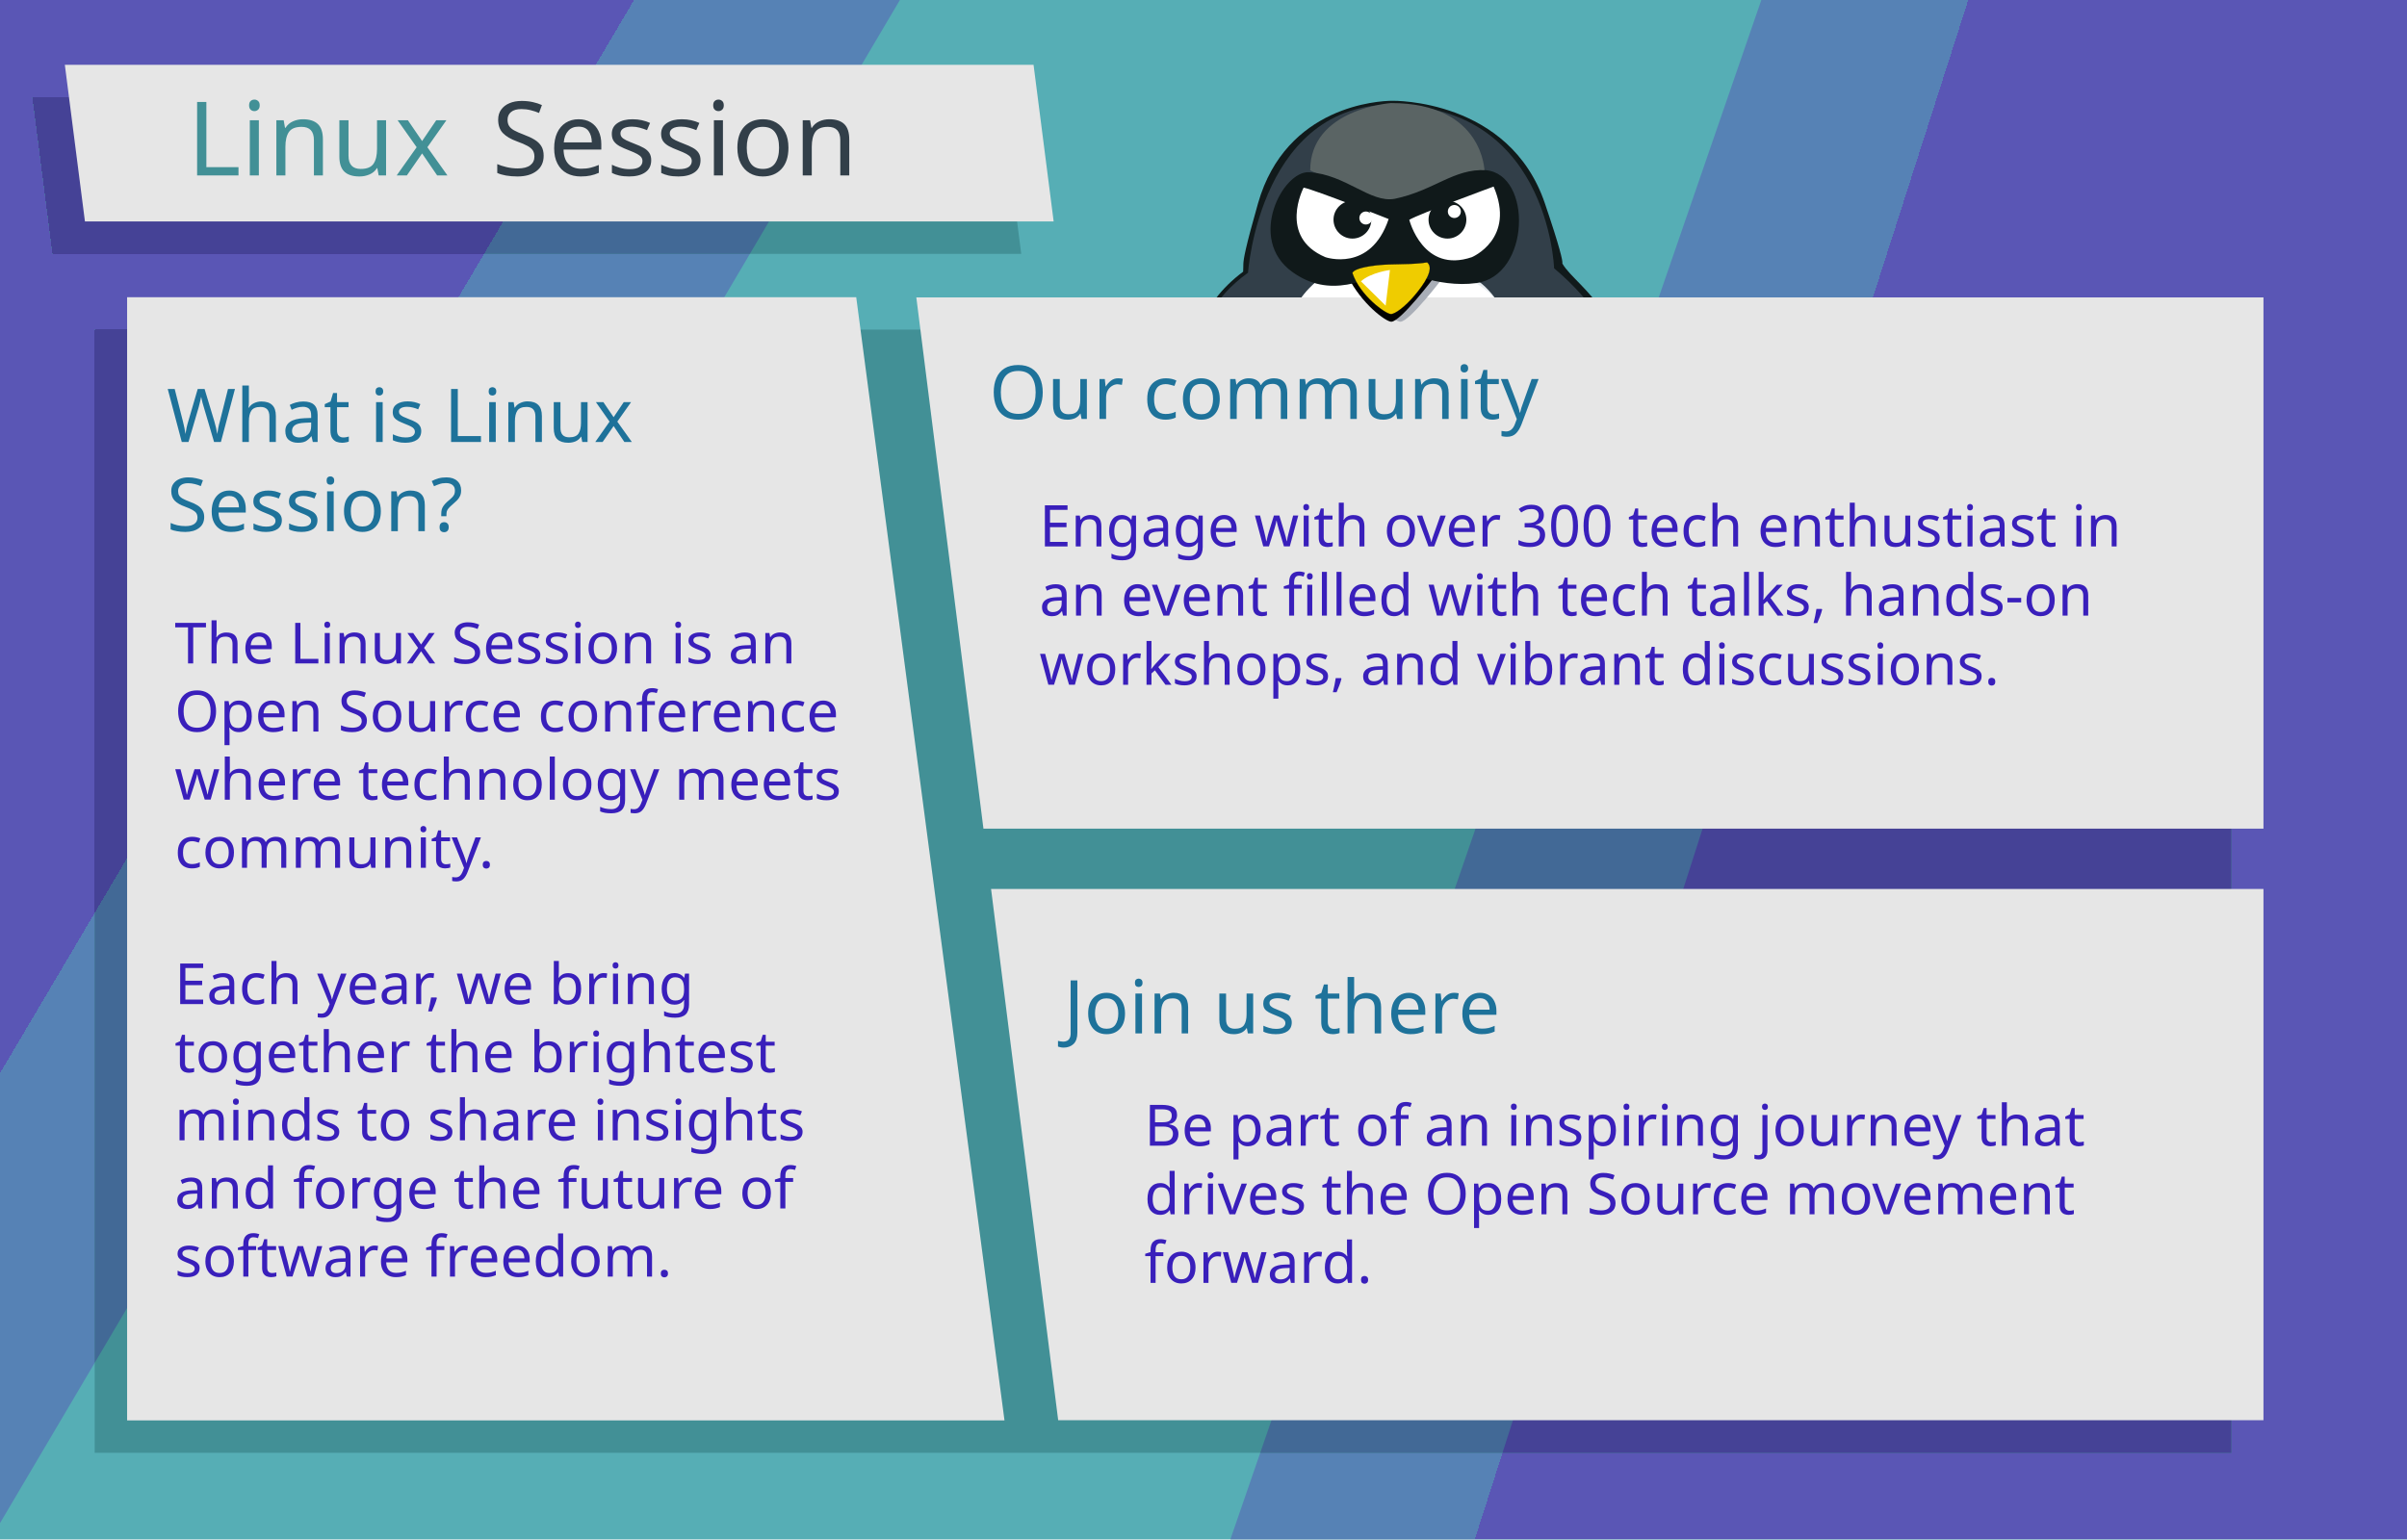
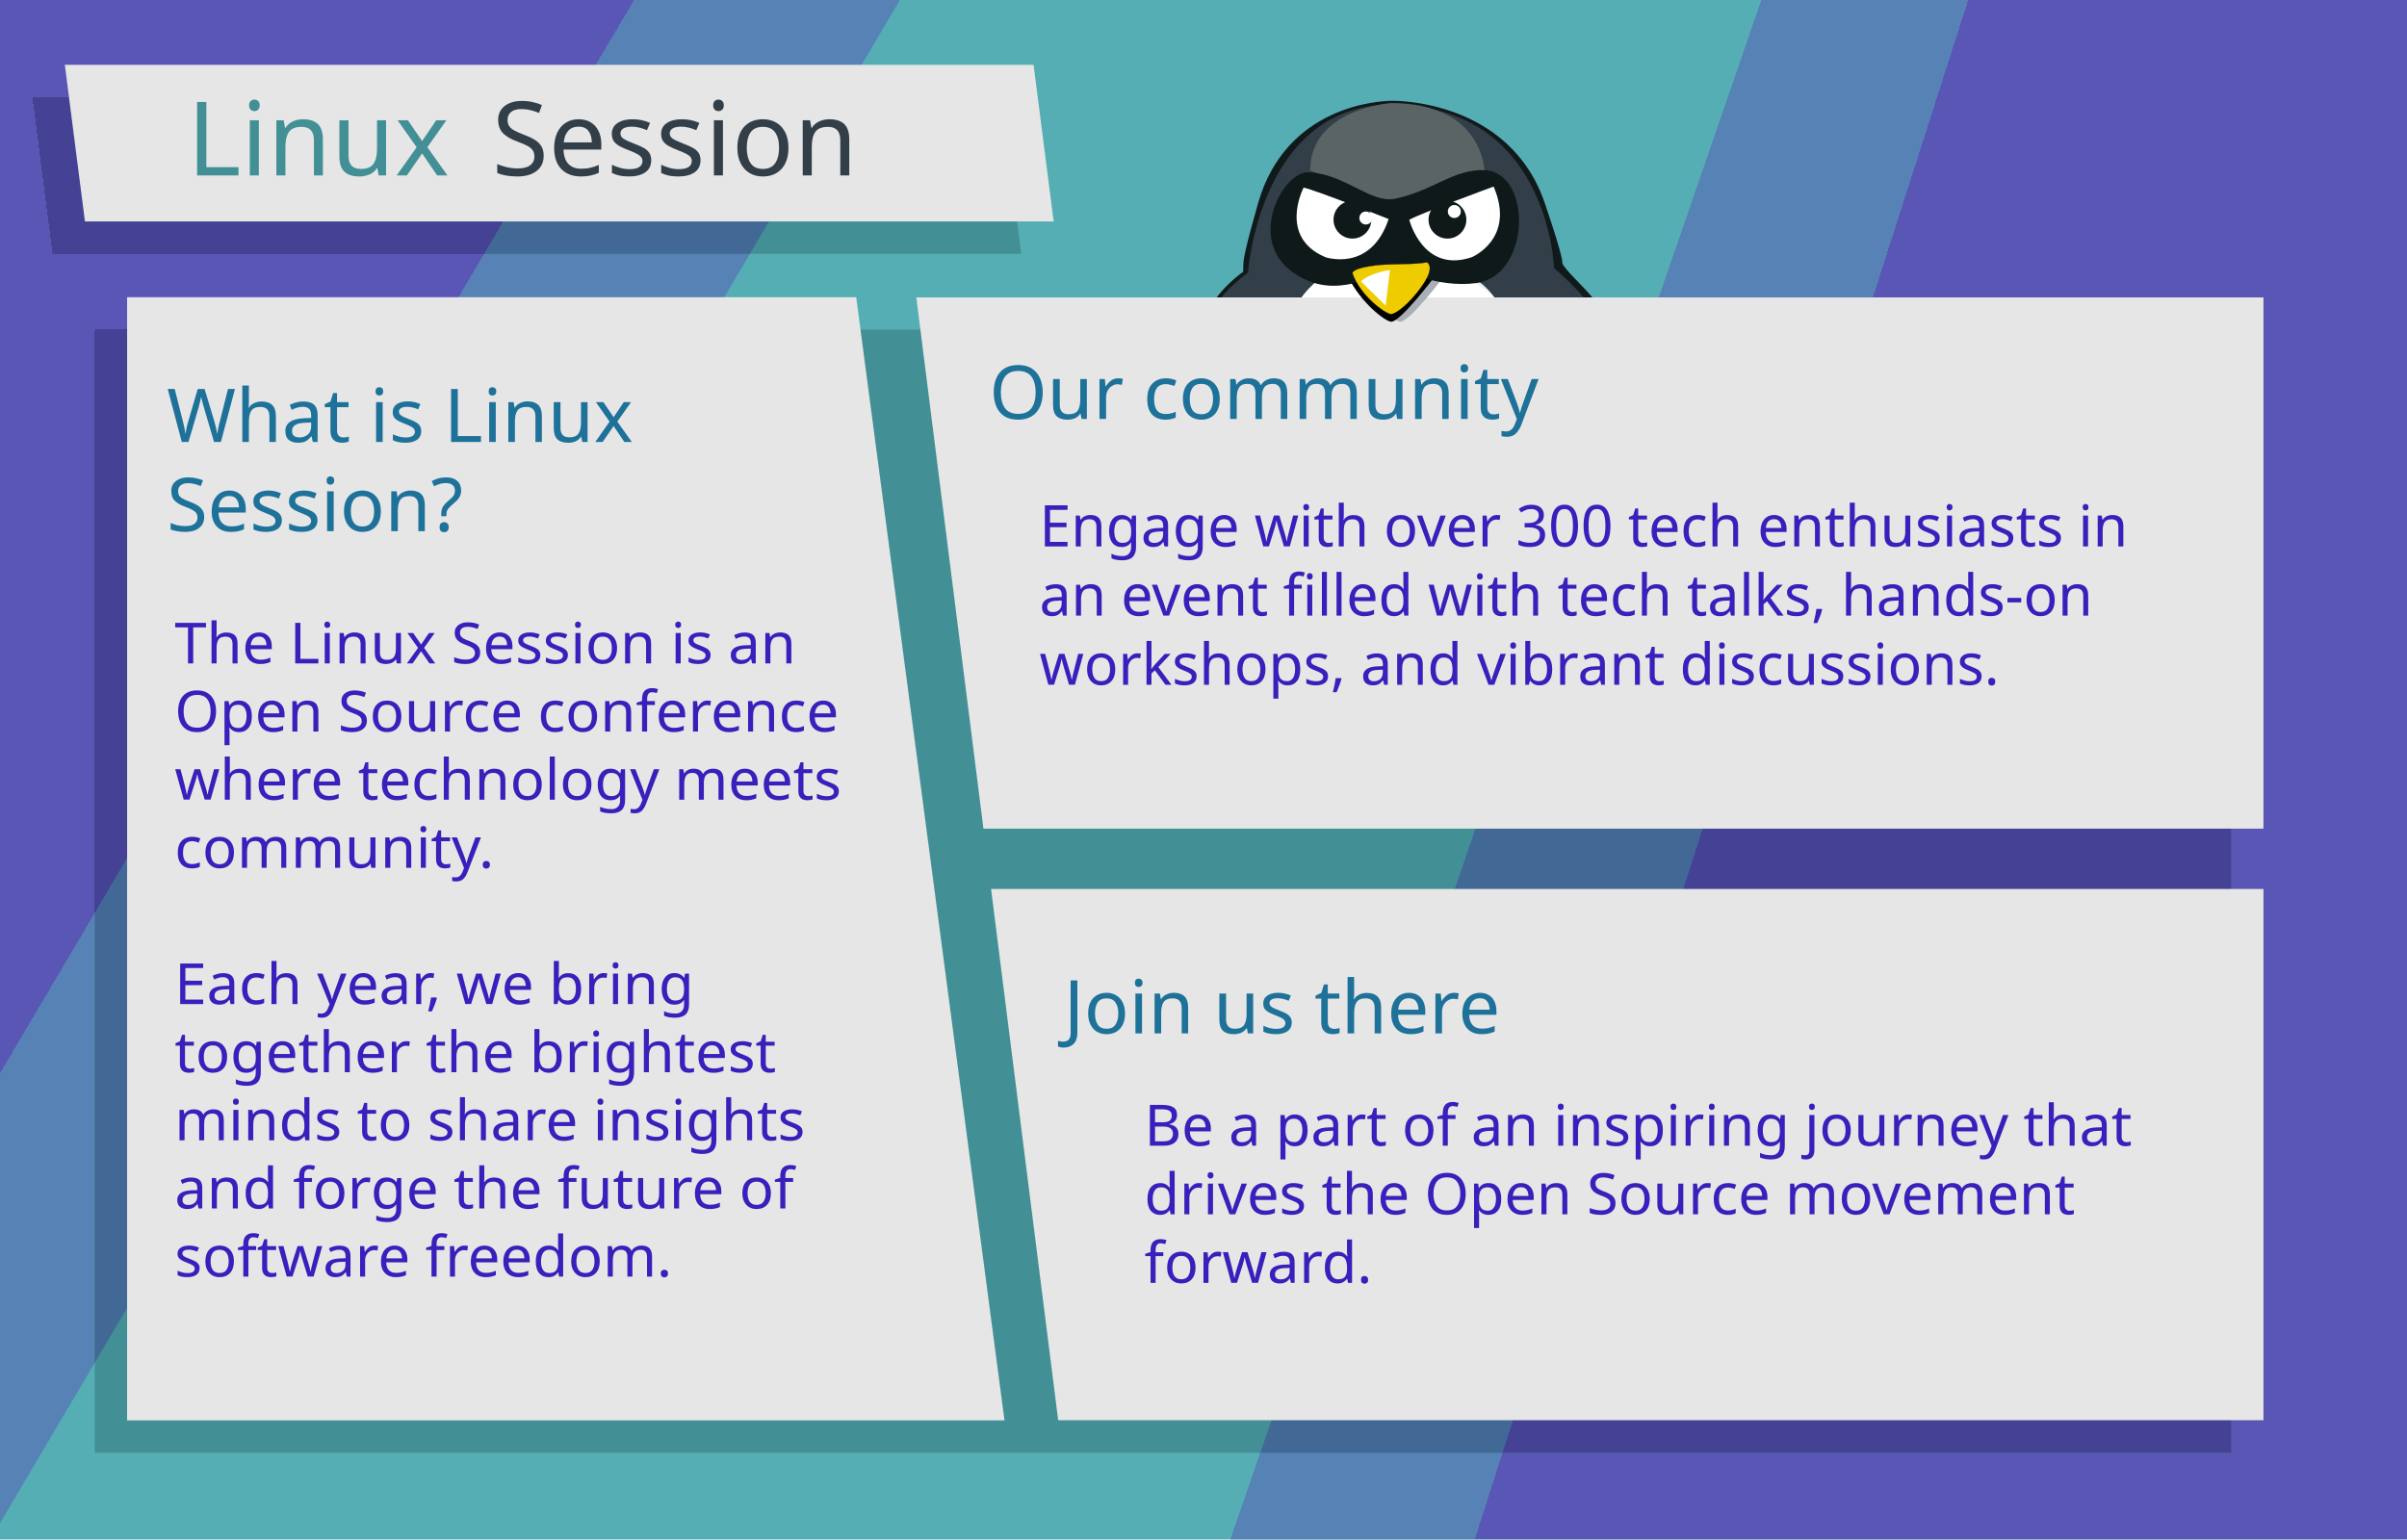
<svg xmlns="http://www.w3.org/2000/svg" width="297mm" height="190mm" viewBox="0 0 297 190" version="1.1" id="svg1" xml:space="preserve">
  <defs id="defs1">
    <rect x="211.225" y="41.995" width="278.82" height="97.453" id="rect26" />
    <rect x="76.684" y="44.007" width="261.615" height="88.255" id="rect13" />
    <rect x="479.726" y="764.206" width="531.21" height="212.24" id="rect16" />
    <rect x="382.766" y="639.01" width="76.258" height="216.724" id="rect10" />
    <rect x="70.764" y="227.661" width="319.585" height="380.334" id="rect6" />
    <rect x="50.865" y="156.208" width="421.382" height="115.497" id="rect48" />
    <rect x="-222.228" y="843.662" width="1581.172" height="246.371" id="rect8" />
    <rect x="330.943" y="810.457" width="32.88" height="210.271" id="rect7" />
    <rect x="170.012" y="582.286" width="299.724" height="48.421" id="rect5" />
    <rect x="175.59" y="518.273" width="301.957" height="41.729" id="rect4" />
    <path id="a" d="m 261.602,324.775 h 736.327 v 56.816 H 261.602 Z" />
    <rect x="-222.228" y="843.662" width="1581.172" height="246.371" id="rect8-8" />
    <rect x="-222.228" y="843.662" width="1581.172" height="246.371" id="rect8-8-2" />
    <rect x="56.983" y="63.927" width="257.586" height="316.452" id="rect1-2" />
    <rect x="28.348" y="280.078" width="173.633" height="52.465" id="rect24" />
    <path id="a-0" d="m 261.602,324.775 h 736.327 v 56.816 H 261.602 Z" />
    <filter style="color-interpolation-filters:sRGB;" id="filter31" x="0" y="0" width="1" height="1">
      <feColorMatrix values="1 0 0 0 0 0 1 0 0 0 0 0 1 0 0 0 0 0 1000 -500 " id="feColorMatrix31" />
    </filter>
    <filter style="color-interpolation-filters:sRGB" id="filter31-2" x="0" y="0" width="1" height="1">
      <feColorMatrix values="1 0 0 0 0 0 1 0 0 0 0 0 1 0 0 0 0 0 1000 -500 " id="feColorMatrix31-3" />
    </filter>
    <rect x="50.865" y="156.208" width="208.377" height="491.901" id="rect48-1" />
    <rect x="50.865" y="156.208" width="322.441" height="186.623" id="rect48-4" />
    <rect x="50.865" y="156.208" width="322.441" height="186.623" id="rect90" />
    <rect x="50.865" y="156.208" width="342.713" height="301.44" id="rect130" />
    <rect x="50.865" y="156.208" width="556.104" height="161.12" id="rect170" />
    <rect x="50.865" y="156.208" width="430.437" height="135.292" id="rect171" />
    <rect x="0.427" y="-117.637" width="151.123" height="84.348" id="rect9-84" />
    <rect x="264.857" y="-17.455" width="310.089" height="110.445" id="rect6-3" />
    <rect x="43.396" y="-110.616" width="168.779" height="73.754" id="rect2-1" />
    <rect x="-222.228" y="843.662" width="1581.172" height="246.371" id="rect8-4" />
    <rect x="330.943" y="810.457" width="32.88" height="210.271" id="rect7-9" />
    <rect x="170.012" y="582.286" width="299.724" height="48.421" id="rect5-6" />
    <rect x="175.59" y="518.273" width="301.957" height="41.729" id="rect4-8" />
    <path id="a-9" d="m 261.602,324.775 h 736.327 v 56.816 H 261.602 Z" />
    <rect x="-222.228" y="843.662" width="1581.172" height="246.371" id="rect8-8-26" />
    <rect x="-222.228" y="843.662" width="1581.172" height="246.371" id="rect8-8-2-6" />
    <rect x="56.983" y="63.927" width="257.586" height="316.452" id="rect1-2-4" />
    <rect x="28.348" y="280.078" width="173.633" height="52.465" id="rect24-9" />
    <path id="a-0-5" d="m 261.602,324.775 h 736.327 v 56.816 H 261.602 Z" />
    <filter style="color-interpolation-filters:sRGB" id="filter31-0" x="0" y="0" width="1" height="1">
      <feColorMatrix values="1 0 0 0 0 0 1 0 0 0 0 0 1 0 0 0 0 0 1000 -500 " id="feColorMatrix31-4" />
    </filter>
    <filter style="color-interpolation-filters:sRGB" id="filter31-2-8" x="0" y="0" width="1" height="1">
      <feColorMatrix values="1 0 0 0 0 0 1 0 0 0 0 0 1 0 0 0 0 0 1000 -500 " id="feColorMatrix31-3-7" />
    </filter>
    <rect x="0.427" y="-117.637" width="253.504" height="83.334" id="rect9-8" />
  </defs>
  <g id="layer3">
    <rect style="font-variation-settings:'wght' 700;fill:#56aeb5;fill-opacity:1;stroke-width:12.509" id="rect3" width="297" height="190" x="-297" y="-3.5969961e-06" transform="scale(-1,1)" />
    <path id="path27-5" style="fill:#5682b5;fill-opacity:1;stroke-width:1.37" d="M 265.836,-8.855785e-6 H 217.33 L 151.818,190 H 297 Z" />
    <path id="rect68-9" style="fill:#5a56b5;fill-opacity:1;stroke-width:1.37;filter:url(#filter31-2)" d="M 0,-7.7115701e-6 H 54.137 L 115.029,190 H 0 Z" transform="matrix(-1,0,0,1,297,0)" />
    <path id="path110" style="fill:#5682b5;fill-opacity:1;stroke-width:1.55" d="M 111.037,-8.855785e-6 4e-5,188 V -8.855785e-6 Z" />
    <path id="path111" style="fill:#5a56b5;fill-opacity:1;stroke-width:1.37;filter:url(#filter31)" d="M 192.127,190 113.891,86.499 V 190 Z" transform="matrix(1,0,0,-1.27985,-113.8906,243.1714)" />
    <rect style="font-variation-settings:'wght' 700;fill:#429096;fill-opacity:1;stroke-width:0.939" id="rect2" width="119.53" height="19.489" x="2.46" y="12.098" transform="matrix(1,0,0.1273009,0.9918641,0,0)" />
    <path id="rect172" style="font-variation-settings:'wght' 700;fill:#426996;fill-opacity:1;stroke-width:0.939" d="M 2.46 12.098 L 2.46 31.587 L 88.511 31.587 L 102.409 12.098 L 2.46 12.098 z " transform="matrix(1,0,0.1273009,0.9918642,0,0)" />
    <path id="path172" style="fill:#454296;fill-opacity:1;stroke-width:1.37;filter:url(#filter31)" d="M 117.89 180.624 L 120.371 165.52 L 173.623 165.52 L 185.04 180.624 L 117.89 180.624 z " transform="matrix(1,0,0,-1.27985,-113.8906,243.1714)" />
    <rect style="font-variation-settings:'wght' 700;fill:#e6e6e6;fill-opacity:1;stroke-width:0.939" id="rect1" width="119.53" height="19.489" x="6.973" y="8.066" transform="matrix(1,0,0.1273009,0.9918641,0,0)" />
    <rect style="font-variation-settings:'wght' 700;fill:#429096;fill-opacity:1.0;stroke:#000000;stroke-width:1.367;stroke-opacity:0;-inkscape-stroke:none" id="rect15" width="263.633" height="138.633" x="11.684" y="40.684" />
    <path id="path25" style="fill:#426996;fill-opacity:1;stroke-width:1.37" d="M 203.302 40.684 L 155.502 179.316 L 275.317 179.316 L 275.317 57.803 L 272.508 40.684 L 203.302 40.684 z " />
    <path id="rect25" style="font-variation-settings:'wght' 700;fill:#454296;fill-opacity:1;stroke:#000000;stroke-width:1.367;stroke-opacity:0;-inkscape-stroke:none" d="M 229.824 40.684 L 185.395 179.316 L 275.317 179.316 L 275.317 40.684 L 229.824 40.684 z " />
    <path id="path24" style="fill:#426996;fill-opacity:1;stroke-width:1.55" d="M 11.684 40.684 L 11.684 168.218 L 87.008 40.684 L 11.684 40.684 z " />
    <path id="path23" style="fill:#454296;fill-opacity:1;stroke-width:1.37;filter:url(#filter31)" d="M 125.574 158.212 L 125.574 101.956 L 168.099 158.212 L 125.574 158.212 z " transform="matrix(1,0,0,-1.27985,-113.8906,243.1714)" />
    <g id="g2" transform="translate(-4.937392,65.04904)">
      <path d="m 176.629,-52.609 c -1.432,0.017 -13.002,0.536 -16.462,12.651 -1.579,5.529 -1.777,6.839 -1.811,7.44 -0.01,0.024 -0.013,0.977 -0.027,1.002 -5.408,4.045 -7.387,9.683 -5.006,17.109 0,0 2.418,-7.096 4.264,-7.096 0,0 -2.219,21.053 20.304,20.685 21.849,0 20.738,-20.685 20.738,-20.685 2.191,0 4.831,7.387 4.831,7.387 4.176,-11.264 -3.953,-15.389 -5.705,-18.342 -0.016,-0.029 -0.021,-0.042 -0.038,-0.068 0.068,-0.304 -0.297,-1.942 -2.16,-7.433 -4.383,-12.923 -18.783,-12.651 -18.783,-12.651 0,0 -0.049,-0.001 -0.144,0 z" style="fill:#111a1b;stroke-width:0.243" id="path8" />
      <path d="m 194.96,-23.737 c 0,0 6.369,-0.746 8.669,7.134 0,0 3.548,-6.484 -6.932,-15.333 0,0 -0.681,-21.178 -21.522,-20.085 l -0.279,41.577 c 0,0 18.091,4.154 20.064,-13.292 z" style="fill:#323f49;stroke-width:0.084" id="path9" />
      <path d="m 161.067,-23.722 c 0,0 -5.361,-0.747 -7.299,7.134 0,0 -3.975,-8.2 5.164,-14.803 0,0 1.482,-21.805 19.028,-20.713 v 41.674 c 0,8.1e-5 -15.231,4.154 -16.892,-13.292 z" style="fill:#323f49;stroke-width:0.084" id="path10" />
      <path d="m 167.349,-30.282 c 0,0 16.893,-0.554 20.077,0 0,0 4.985,3.131 4.985,12.823 0,4.624 -3.165,13.208 -15.802,13.208 0,0 -13.552,-0.662 -13.552,-13.208 0,0 -1.246,-7.561 4.292,-12.823 z" style="fill:#e6ebef;stroke-width:0.084" id="path11" />
      <path d="m 167.349,-30.282 c 0,0 15.575,-0.727 18.796,-0.246 0,0 6.144,2.152 6.144,10.564 0,2.69 -2.678,10.729 -14.724,10.729 0,0 -14.616,0.16 -14.616,-10.729 8e-5,0 -0.295,-6.418 4.4,-10.317 z" style="fill:#ffffff;stroke-width:0.084" id="path12" />
      <path d="m 166.604,-44.02 c 0,0 5.828,2.711 9.61,4.685 0,0 9.273,-4.514 11.903,-4.514 0,0 -0.051,-8.479 -11.544,-8.479 0,-9.6e-5 -9.969,0.692 -9.969,8.308 z" style="fill:#5a6464;stroke-width:0.084" id="path17" />
    </g>
    <path id="rect9" style="font-variation-settings:'wght' 700;fill:#e6e6e6;fill-opacity:1;stroke:#000000;stroke-width:1.367;stroke-opacity:0;-inkscape-stroke:none" d="M 15.684 36.684 L 15.684 175.316 L 123.944 175.316 L 105.65 36.684 L 15.684 36.684 z " />
    <path id="rect11" style="font-variation-settings:'wght' 700;opacity:1;vector-effect:none;fill:#e6e6e6;fill-opacity:1;stroke:#000000;stroke-width:1.338;stroke-linecap:butt;stroke-linejoin:miter;stroke-miterlimit:4;stroke-dasharray:none;stroke-dashoffset:0;stroke-opacity:0;-inkscape-stroke:none;stop-color:#000000;stop-opacity:1" d="m 113.065,36.709 8.282,65.566 H 279.29 V 36.709 Z" />
    <path id="rect12" style="font-variation-settings:'wght' 700;opacity:1;vector-effect:none;fill:#e6e6e6;fill-opacity:1;stroke:#000000;stroke-width:1.338;stroke-linecap:butt;stroke-linejoin:miter;stroke-miterlimit:4;stroke-dasharray:none;stroke-dashoffset:0;stroke-opacity:0;-inkscape-stroke:none;stop-color:#000000;stop-opacity:1" d="m 122.287,109.725 8.282,65.566 h 148.721 v -65.566 z" />
    <g id="g1" transform="translate(-4.937392,65.04905)">
      <path d="m 172.397,-30.878 c 0,0 5.33,-2.347 10.661,0 0,0 -4.175,5.539 -5.331,5.539 -0.677,-7.8e-5 -3.669,-2.216 -5.33,-5.539 z" style="fill:#a9aeb7;stroke-width:0.084" id="path13" />
      <path d="m 171.278,-30.878 c 0,0 5.331,-2.347 10.662,0 0,0 -4.176,5.539 -5.331,5.539 -0.677,-7.8e-5 -3.669,-2.216 -5.331,-5.539 z" style="fill:#020202;stroke-width:0.084" id="path14" />
      <path d="m 177.045,-40.515 c -2.997,0.577 -6.092,-3.017 -10.561,-3.275 -3.246,-0.243 -7.717,8.251 -2.102,12.296 4.702,3.387 9.009,0.95 13.024,-0.415 0,0 4.846,2.463 9.688,1.8 6.688,-0.916 6.937,-13.406 1.193,-13.933 -3.967,-0.229 -6.374,2.504 -11.241,3.528 z" style="fill:#10191a;stroke-width:0.084" id="path15" />
      <path d="m 176.282,-38.015 c 0,0 -9.084,-3.6 -10.491,-3.877 0,0 -3.198,6.092 2.683,8.584 -8e-5,0 5.582,1.939 7.808,-4.707 z m 12.953,-4.007 c 0,0 -9.173,3.37 -10.406,4.101 0,0 1.677,6.672 7.721,4.613 -6e-5,0 5.452,-2.274 2.685,-8.714 z" style="fill:#ffffff;stroke-width:0.084" id="path16" />
      <path d="m 171.804,-31.358 c 0.129,-0.367 1.039,-0.714 2.956,-0.941 1.917,-0.227 4.361,-0.048 6.276,-0.368 0.954,0.775 -0.391,2.714 -1.518,4.052 -1.169,1.388 -2.413,2.333 -2.958,2.333 -0.638,0 -3.817,-2.273 -4.756,-5.075 z" style="fill:#efcc00;stroke:#000000;stroke-width:0.02" id="path18" />
      <path d="m 174.145,-37.934 c 0,1.288 -1.045,2.332 -2.334,2.332 -1.287,0 -2.332,-1.044 -2.332,-2.332 0,-1.287 1.045,-2.333 2.332,-2.333 1.29,0 2.334,1.045 2.334,2.333 z m 11.726,0 c 0,1.288 -1.045,2.332 -2.332,2.332 -1.289,0 -2.334,-1.044 -2.334,-2.332 0,-1.287 1.045,-2.333 2.334,-2.333 1.287,0 2.332,1.045 2.332,2.333 z" style="fill:#10191a;stroke-width:0.084" id="path19" />
      <path d="m 174.271,-38.141 c 0,0.444 -0.359,0.803 -0.8,0.803 -0.444,2.05e-4 -0.803,-0.36 -0.803,-0.803 0,-0.443 0.359,-0.802 0.803,-0.802 0.441,0 0.8,0.359 0.8,0.802 z m 10.921,-0.801 c 0,0.443 -0.361,0.801 -0.803,0.801 -0.443,0 -0.803,-0.359 -0.803,-0.801 0,-0.445 0.359,-0.804 0.803,-0.804 0.442,0 0.803,0.359 0.803,0.804 z m -8.751,7.219 c 0,0 -2.334,0.289 -3.58,1.397 l 3.052,3.003 z" style="fill:#ffffff;stroke-width:0.084" id="path20" />
    </g>
    <text xml:space="preserve" transform="matrix(0.2608295,0,0,0.2633573,5.176624,-2.907251)" id="text47" style="font-style:normal;font-variant:normal;font-weight:normal;font-stretch:normal;font-size:21.333px;line-height:1.2;font-family:Cantarell;-inkscape-font-specification:'Cantarell, Normal';font-variant-ligatures:normal;font-variant-caps:normal;font-variant-numeric:normal;font-variant-east-asian:normal;letter-spacing:0px;word-spacing:0px;white-space:pre;shape-inside:url(#rect48-4);display:inline;fill:#426996;fill-opacity:1;stroke:#000000;stroke-width:4.429;stroke-opacity:0;-inkscape-stroke:none" x="207.345" y="0" />
    <text xml:space="preserve" transform="matrix(0.2608295,0,0,0.2633573,6.523885,49.24336)" id="text130" style="font-style:normal;font-variant:normal;font-weight:normal;font-stretch:normal;font-size:21.333px;line-height:1.2;font-family:Cantarell;-inkscape-font-specification:'Cantarell, Normal';font-variant-ligatures:normal;font-variant-caps:normal;font-variant-numeric:normal;font-variant-east-asian:normal;letter-spacing:0px;word-spacing:0px;white-space:pre;shape-inside:url(#rect130);display:inline;fill:#426996;fill-opacity:1;stroke:#000000;stroke-width:4.429;stroke-opacity:0;-inkscape-stroke:none" x="207.345" y="0" />
    <text xml:space="preserve" transform="matrix(0.2610245,0,0,0.2653296,114.975,19.70767)" id="text170" style="font-style:normal;font-variant:normal;font-weight:normal;font-stretch:normal;font-size:26.81px;line-height:1.2;font-family:Sans;-inkscape-font-specification:'Sans, @wght=700';font-variant-ligatures:normal;font-variant-caps:normal;font-variant-numeric:normal;font-variant-east-asian:normal;font-variation-settings:'wght' 700;text-align:start;letter-spacing:0px;word-spacing:0px;white-space:pre;shape-inside:url(#rect170);display:inline;fill:#391fbb;fill-opacity:1;stroke:#000000;stroke-width:4.429;stroke-opacity:0;-inkscape-stroke:none" x="207.345" y="0">
-       <tspan x="50.865" y="179.933" id="tspan1">Engage with over 300 tech enthustiast in </tspan>
-       <tspan x="50.865" y="212.105" id="tspan2">an event filled with tech talks, hands-on </tspan>
-       <tspan x="50.865" y="244.277" id="tspan26">workshops, and vibrant discussions.</tspan>
+       <tspan x="50.865" y="179.933" id="tspan3">Engage with over 300 tech enthusiasts in </tspan>
+       <tspan x="50.865" y="212.105" id="tspan4">an event filled with tech talks, hands-on </tspan>
+       <tspan x="50.865" y="244.277" id="tspan5">workshops, and vibrant discussions.</tspan>
    </text>
    <text xml:space="preserve" style="font-style:normal;font-variant:normal;font-weight:normal;font-stretch:normal;font-size:9.172px;line-height:1.2;font-family:Sans;-inkscape-font-specification:'Sans, @wght=700';font-variant-ligatures:normal;font-variant-caps:normal;font-variant-numeric:normal;font-variant-east-asian:normal;font-variation-settings:'wght' 700;text-decoration-color:#000000;letter-spacing:0px;word-spacing:0px;white-space:pre;inline-size:85.165;display:inline;fill:#1e729a;fill-opacity:1;stroke:#000000;stroke-width:1.172;stroke-opacity:0;-inkscape-stroke:none" x="23.625" y="95.529" id="text1" transform="translate(-3.039115,-40.97241)">
-       <tspan x="23.625" y="95.529" id="tspan27">What is Linux </tspan>
-       <tspan x="23.625" y="106.536" id="tspan28">Session? </tspan>
+       <tspan x="23.625" y="95.529" id="tspan6">What is Linux </tspan>
+       <tspan x="23.625" y="106.536" id="tspan7">Session? </tspan>
    </text>
    <text xml:space="preserve" transform="matrix(0.2748516,0,0,0.2711157,2.096629,13.96289)" id="text2" style="font-style:normal;font-variant:normal;font-weight:normal;font-stretch:normal;font-size:25.847px;line-height:1.2;font-family:Sans;-inkscape-font-specification:'Sans, @wght=700';font-variant-ligatures:normal;font-variant-caps:normal;font-variant-numeric:normal;font-variant-east-asian:normal;font-variation-settings:'wght' 700;text-decoration-color:#000000;letter-spacing:0px;word-spacing:0px;white-space:pre;shape-inside:url(#rect6);display:inline;fill:#391fbb;fill-opacity:1;stroke:#000000;stroke-width:4.429;stroke-opacity:0;-inkscape-stroke:none" x="0" y="0">
-       <tspan x="70.764" y="250.533" id="tspan29">The Linux Session is an </tspan>
-       <tspan x="70.764" y="281.549" id="tspan30">Open Source conference </tspan>
-       <tspan x="70.764" y="312.565" id="tspan31">where technology meets </tspan>
-       <tspan x="70.764" y="343.581" id="tspan32">community. 
+       <tspan x="70.764" y="250.533" id="tspan8">The Linux Session is an </tspan>
+       <tspan x="70.764" y="281.549" id="tspan9">Open Source conference </tspan>
+       <tspan x="70.764" y="312.565" id="tspan10">where technology meets </tspan>
+       <tspan x="70.764" y="343.581" id="tspan11">community. 
</tspan>
-       <tspan x="70.764" y="374.597" id="tspan33">
+       <tspan x="70.764" y="374.597" id="tspan12">
</tspan>
-       <tspan x="70.764" y="405.613" id="tspan34">Each year, we bring </tspan>
-       <tspan x="70.764" y="436.63" id="tspan35">together the brightest </tspan>
-       <tspan x="70.764" y="467.646" id="tspan36">minds to share insights </tspan>
-       <tspan x="70.764" y="498.662" id="tspan37">and forge the future of </tspan>
-       <tspan x="70.764" y="529.678" id="tspan38">software freedom.
+       <tspan x="70.764" y="405.613" id="tspan13">Each year, we bring </tspan>
+       <tspan x="70.764" y="436.63" id="tspan14">together the brightest </tspan>
+       <tspan x="70.764" y="467.646" id="tspan15">minds to share insights </tspan>
+       <tspan x="70.764" y="498.662" id="tspan16">and forge the future of </tspan>
+       <tspan x="70.764" y="529.678" id="tspan17">software freedom.
</tspan>
-       <tspan x="70.764" y="560.694" id="tspan39"> </tspan>
+       <tspan x="70.764" y="560.694" id="tspan18"> </tspan>
    </text>
    <text xml:space="preserve" transform="scale(0.2645833)" id="text3" style="font-style:normal;font-variant:normal;font-weight:normal;font-stretch:normal;font-size:28px;line-height:1.2;font-family:Cantarell;-inkscape-font-specification:'Cantarell, @wght=700';font-variant-ligatures:normal;font-variant-caps:normal;font-variant-numeric:normal;font-variant-east-asian:normal;font-variation-settings:'wght' 700;text-decoration-color:#000000;letter-spacing:0px;word-spacing:0px;white-space:pre;shape-inside:url(#rect10);display:inline;fill:#5135de;fill-opacity:1;stroke:#000000;stroke-width:4.429;stroke-opacity:0;-inkscape-stroke:none" />
    <text xml:space="preserve" style="font-style:normal;font-variant:normal;font-weight:normal;font-stretch:normal;font-size:9.172px;line-height:1.2;font-family:Sans;-inkscape-font-specification:'Sans, @wght=700';font-variant-ligatures:normal;font-variant-caps:normal;font-variant-numeric:normal;font-variant-east-asian:normal;font-variation-settings:'wght' 700;text-decoration-color:#000000;letter-spacing:0px;word-spacing:0px;white-space:pre;inline-size:85.165;display:inline;fill:#1e729a;fill-opacity:1;stroke:#000000;stroke-width:1.172;stroke-opacity:0;-inkscape-stroke:none" x="23.625" y="95.529" id="text13" transform="translate(98.4289,-43.81962)">
-       <tspan x="23.625" y="95.529" id="tspan40">Our community </tspan>
+       <tspan x="23.625" y="95.529" id="tspan19">Our community </tspan>
    </text>
    <text xml:space="preserve" style="font-style:normal;font-variant:normal;font-weight:normal;font-stretch:normal;font-size:9.172px;line-height:1.2;font-family:Sans;-inkscape-font-specification:'Sans, @wght=700';font-variant-ligatures:normal;font-variant-caps:normal;font-variant-numeric:normal;font-variant-east-asian:normal;font-variation-settings:'wght' 700;text-decoration-color:#000000;letter-spacing:0px;word-spacing:0px;white-space:pre;inline-size:85.165;display:inline;fill:#1e729a;fill-opacity:1;stroke:#000000;stroke-width:1.172;stroke-opacity:0;-inkscape-stroke:none" x="23.625" y="95.529" id="text14" transform="translate(107.6396,32.02759)">
-       <tspan x="23.625" y="95.529" id="tspan41">Join us there </tspan>
+       <tspan x="23.625" y="95.529" id="tspan20">Join us there </tspan>
    </text>
    <g id="layer1-1" transform="translate(-0.9999998,-1.33946)">
      <g aria-label="25 kwietnia 2020 | Wrocław, Polska" style="font-style:normal;font-weight:400;font-size:5px;line-height:125%;font-family:sans-serif;letter-spacing:0;word-spacing:0;display:inline;fill:#000000;fill-opacity:1;stroke:none;stroke-width:1px;stroke-linecap:butt;stroke-linejoin:miter;stroke-opacity:1" id="g24-0" transform="matrix(0.2323828,0,0,0.2323828,15.55248,78.51431)">
        <g aria-label="22-23 kwietnia 2023 | Wrocław, Polska" style="font-size:40px;white-space:pre;shape-inside:url(#a-9);shape-padding:0.088;fill:#ff2a2a" transform="translate(-0.698,-23.509)" id="g23-6" />
      </g>
      <text xml:space="preserve" transform="matrix(0.2645833,0,0,0.2645833,3.801133,0.1098109)" id="text4" style="font-style:normal;font-variant:normal;font-weight:normal;font-stretch:normal;font-size:48px;line-height:1.2;font-family:Sans;-inkscape-font-specification:'Sans, @wght=700';font-variant-ligatures:normal;font-variant-caps:normal;font-variant-numeric:normal;font-variant-east-asian:normal;font-variation-settings:'wght' 700;text-decoration-color:#000000;letter-spacing:0px;word-spacing:0px;white-space:pre;shape-inside:url(#rect13);display:inline;fill:#429096;fill-opacity:1;stroke-width:3.78">
-         <tspan x="76.684" y="86.482" id="tspan42">Linux</tspan>
+         <tspan x="76.684" y="86.482" id="tspan21">Linux</tspan>
      </text>
      <text xml:space="preserve" transform="matrix(0.2645833,0,0,0.2645833,5.820956,0.6425949)" id="text26" style="font-style:normal;font-variant:normal;font-weight:normal;font-stretch:normal;font-size:48px;line-height:1.2;font-family:Sans;-inkscape-font-specification:'Sans, @wght=700';font-variant-ligatures:normal;font-variant-caps:normal;font-variant-numeric:normal;font-variant-east-asian:normal;font-variation-settings:'wght' 700;text-decoration-color:#000000;letter-spacing:0px;word-spacing:0px;white-space:pre;shape-inside:url(#rect26);display:inline;fill:#323f49;fill-opacity:1;stroke-width:3.78">
-         <tspan x="211.225" y="84.468" id="tspan43">Session</tspan>
+         <tspan x="211.225" y="84.468" id="tspan22">Session</tspan>
      </text>
    </g>
    <text xml:space="preserve" transform="matrix(0.2645833,0,0,0.2645833,14.27257,-67.0278)" id="text15" style="font-style:normal;font-variant:normal;font-weight:normal;font-stretch:normal;font-size:26.667px;line-height:1.2;font-family:Sans;-inkscape-font-specification:'Sans, @wght=700';font-variant-ligatures:normal;font-variant-caps:normal;font-variant-numeric:normal;font-variant-east-asian:normal;font-variation-settings:'wght' 700;text-decoration-color:#000000;letter-spacing:0px;word-spacing:0px;white-space:pre;shape-inside:url(#rect16);display:inline;fill:#391fbb;fill-opacity:1;stroke:#000000;stroke-width:4.429;stroke-opacity:0;-inkscape-stroke:none">
-       <tspan x="479.727" y="787.804" id="tspan44">Be part of an inspiring journey that </tspan>
-       <tspan x="479.727" y="819.804" id="tspan45">drives the Open Source movement </tspan>
-       <tspan x="479.727" y="851.804" id="tspan46">forward. 
+       <tspan x="479.727" y="787.804" id="tspan23">Be a part of an inspiring journey that </tspan>
+       <tspan x="479.727" y="819.804" id="tspan24">drives the Open Source movement </tspan>
+       <tspan x="479.727" y="851.804" id="tspan25">forward. 
</tspan>
    </text>
    <g id="layer2-9" transform="matrix(3.36073,0,0,3.360749,-355.1526,-227.5183)" />
  </g>
  <g id="layer2" transform="matrix(3.36073,0,0,3.360749,-829.2602,-253.9711)" />
  <g id="layer1">
    <g aria-label="25 kwietnia 2020 | Wrocław, Polska" style="font-style:normal;font-weight:400;font-size:5px;line-height:125%;font-family:sans-serif;letter-spacing:0;word-spacing:0;display:inline;fill:#000000;fill-opacity:1;stroke:none;stroke-width:1px;stroke-linecap:butt;stroke-linejoin:miter;stroke-opacity:1" id="g24" transform="matrix(0.2323828,0,0,0.2323828,15.55248,78.51431)">
      <g aria-label="22-23 kwietnia 2023 | Wrocław, Polska" style="font-size:40px;white-space:pre;shape-inside:url(#a);shape-padding:0.088;fill:#ff2a2a" transform="translate(-0.698,-23.509)" id="g23" />
    </g>
  </g>
</svg>
